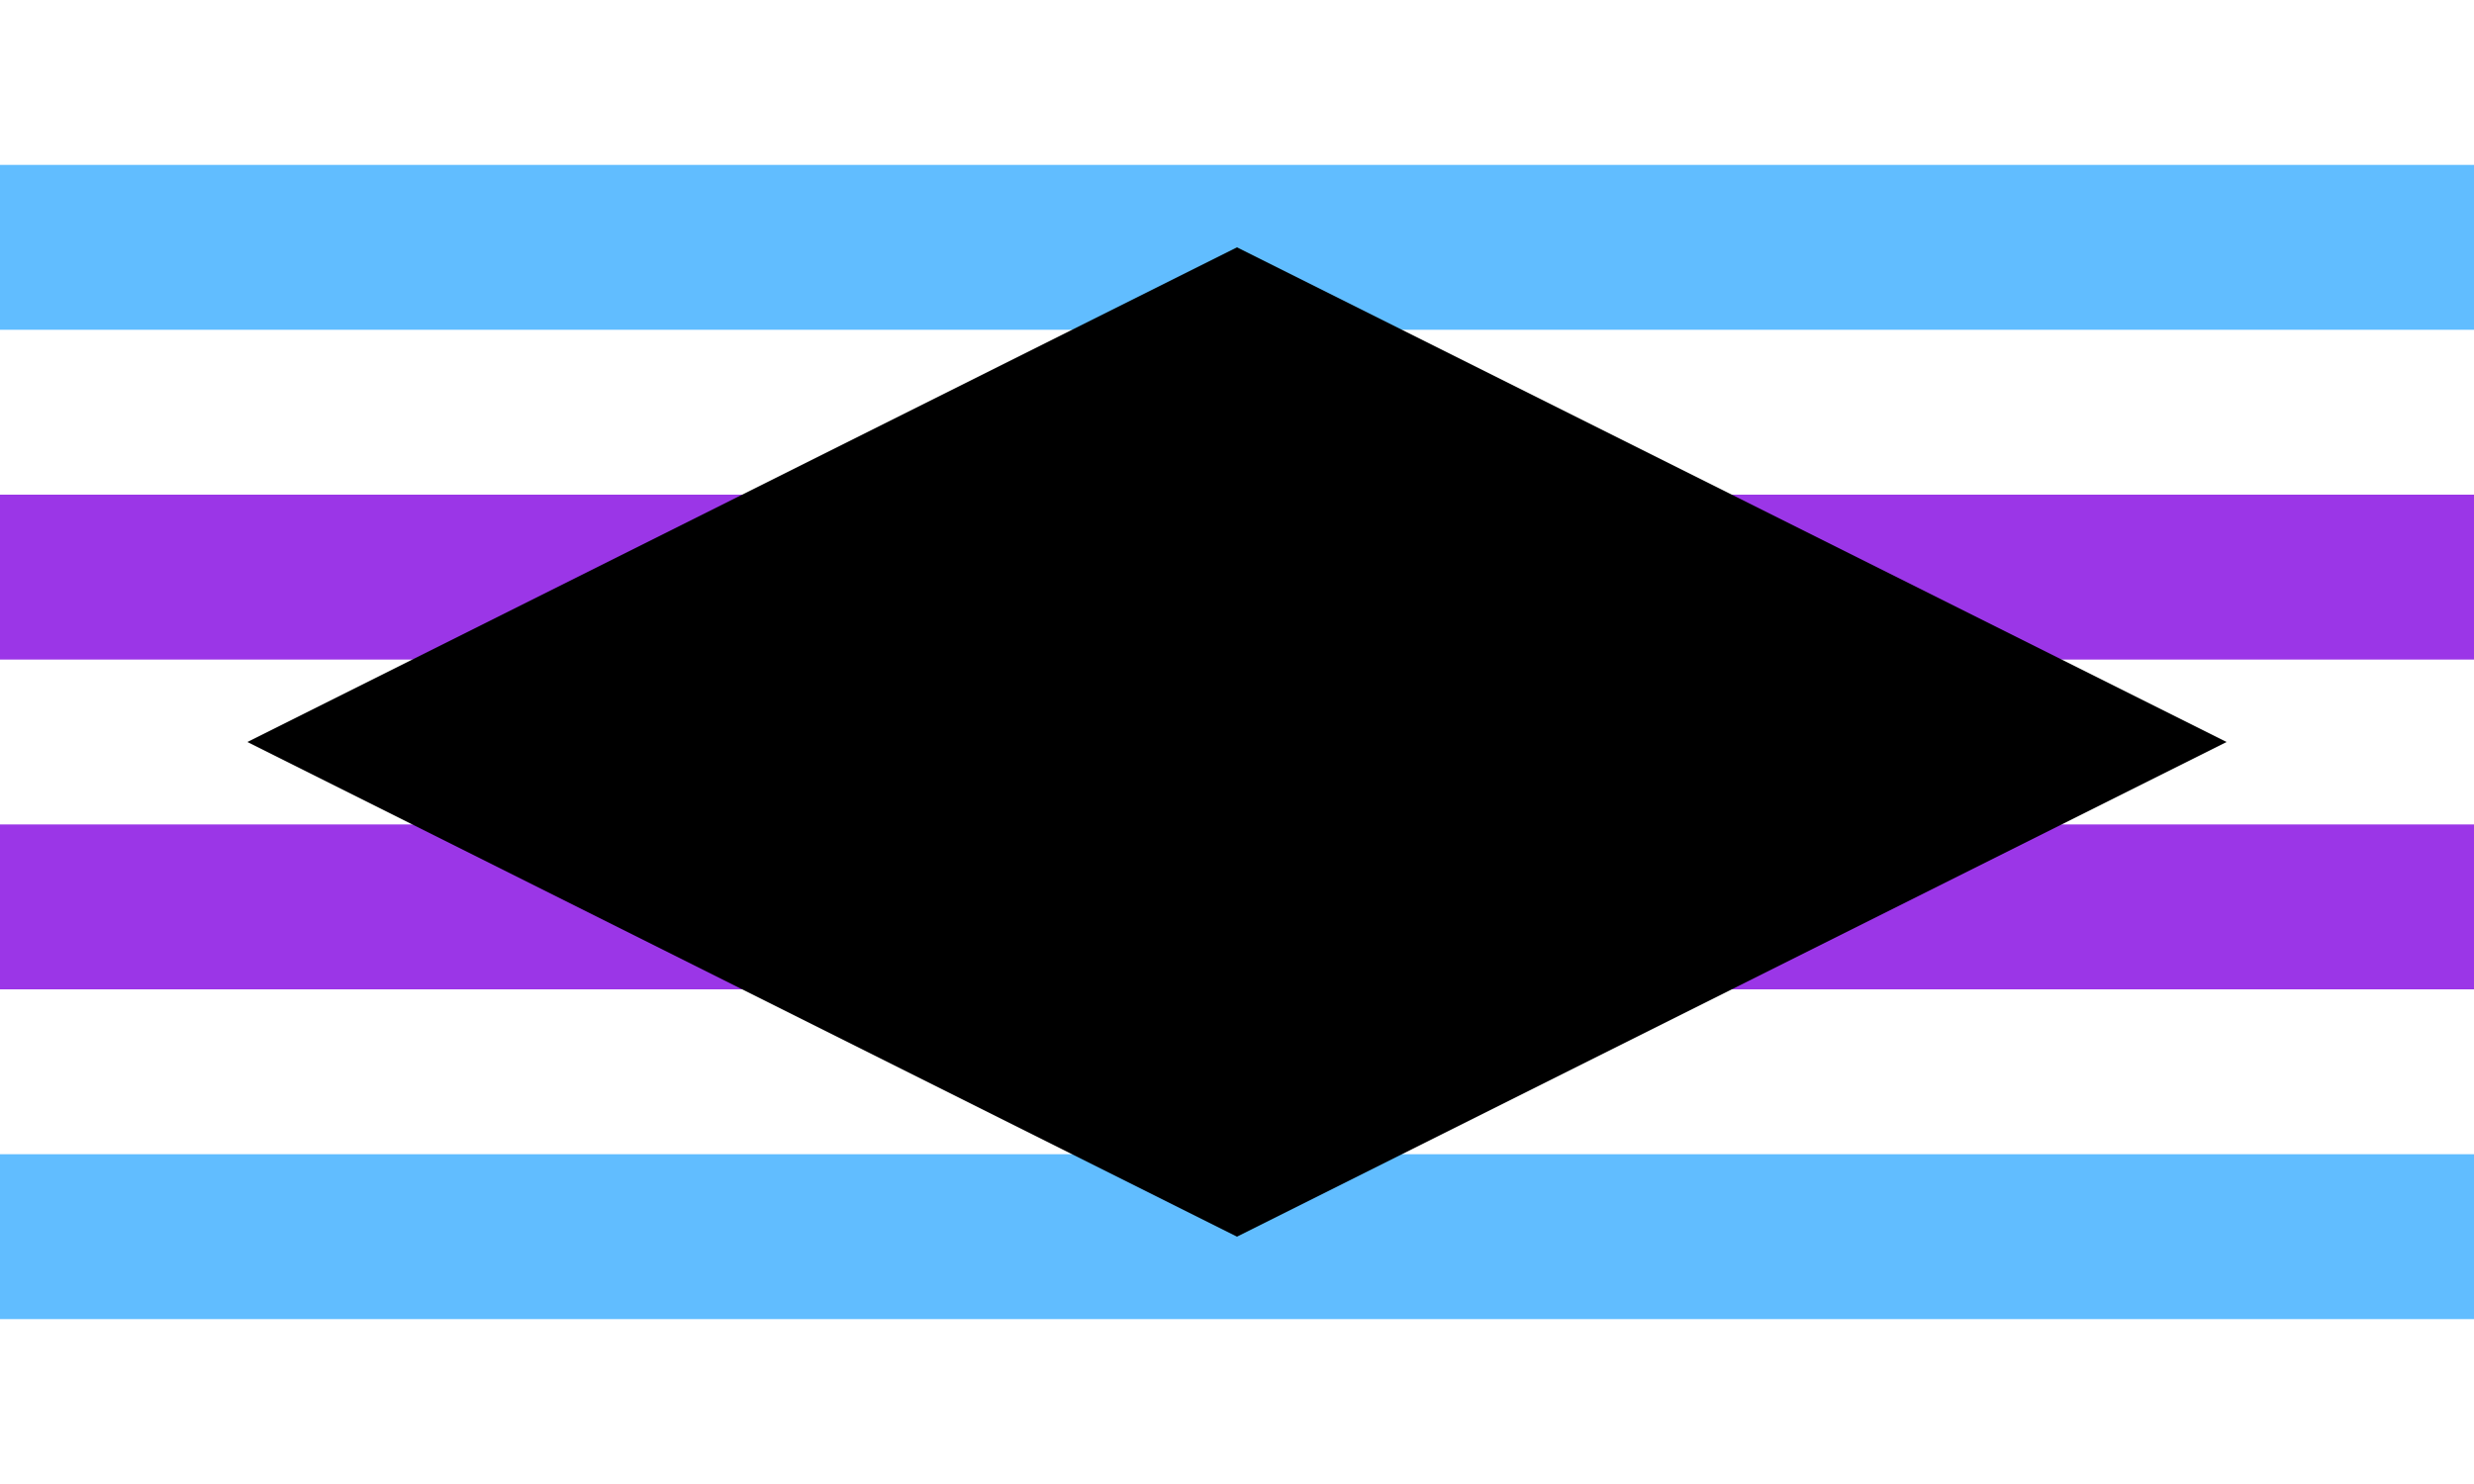
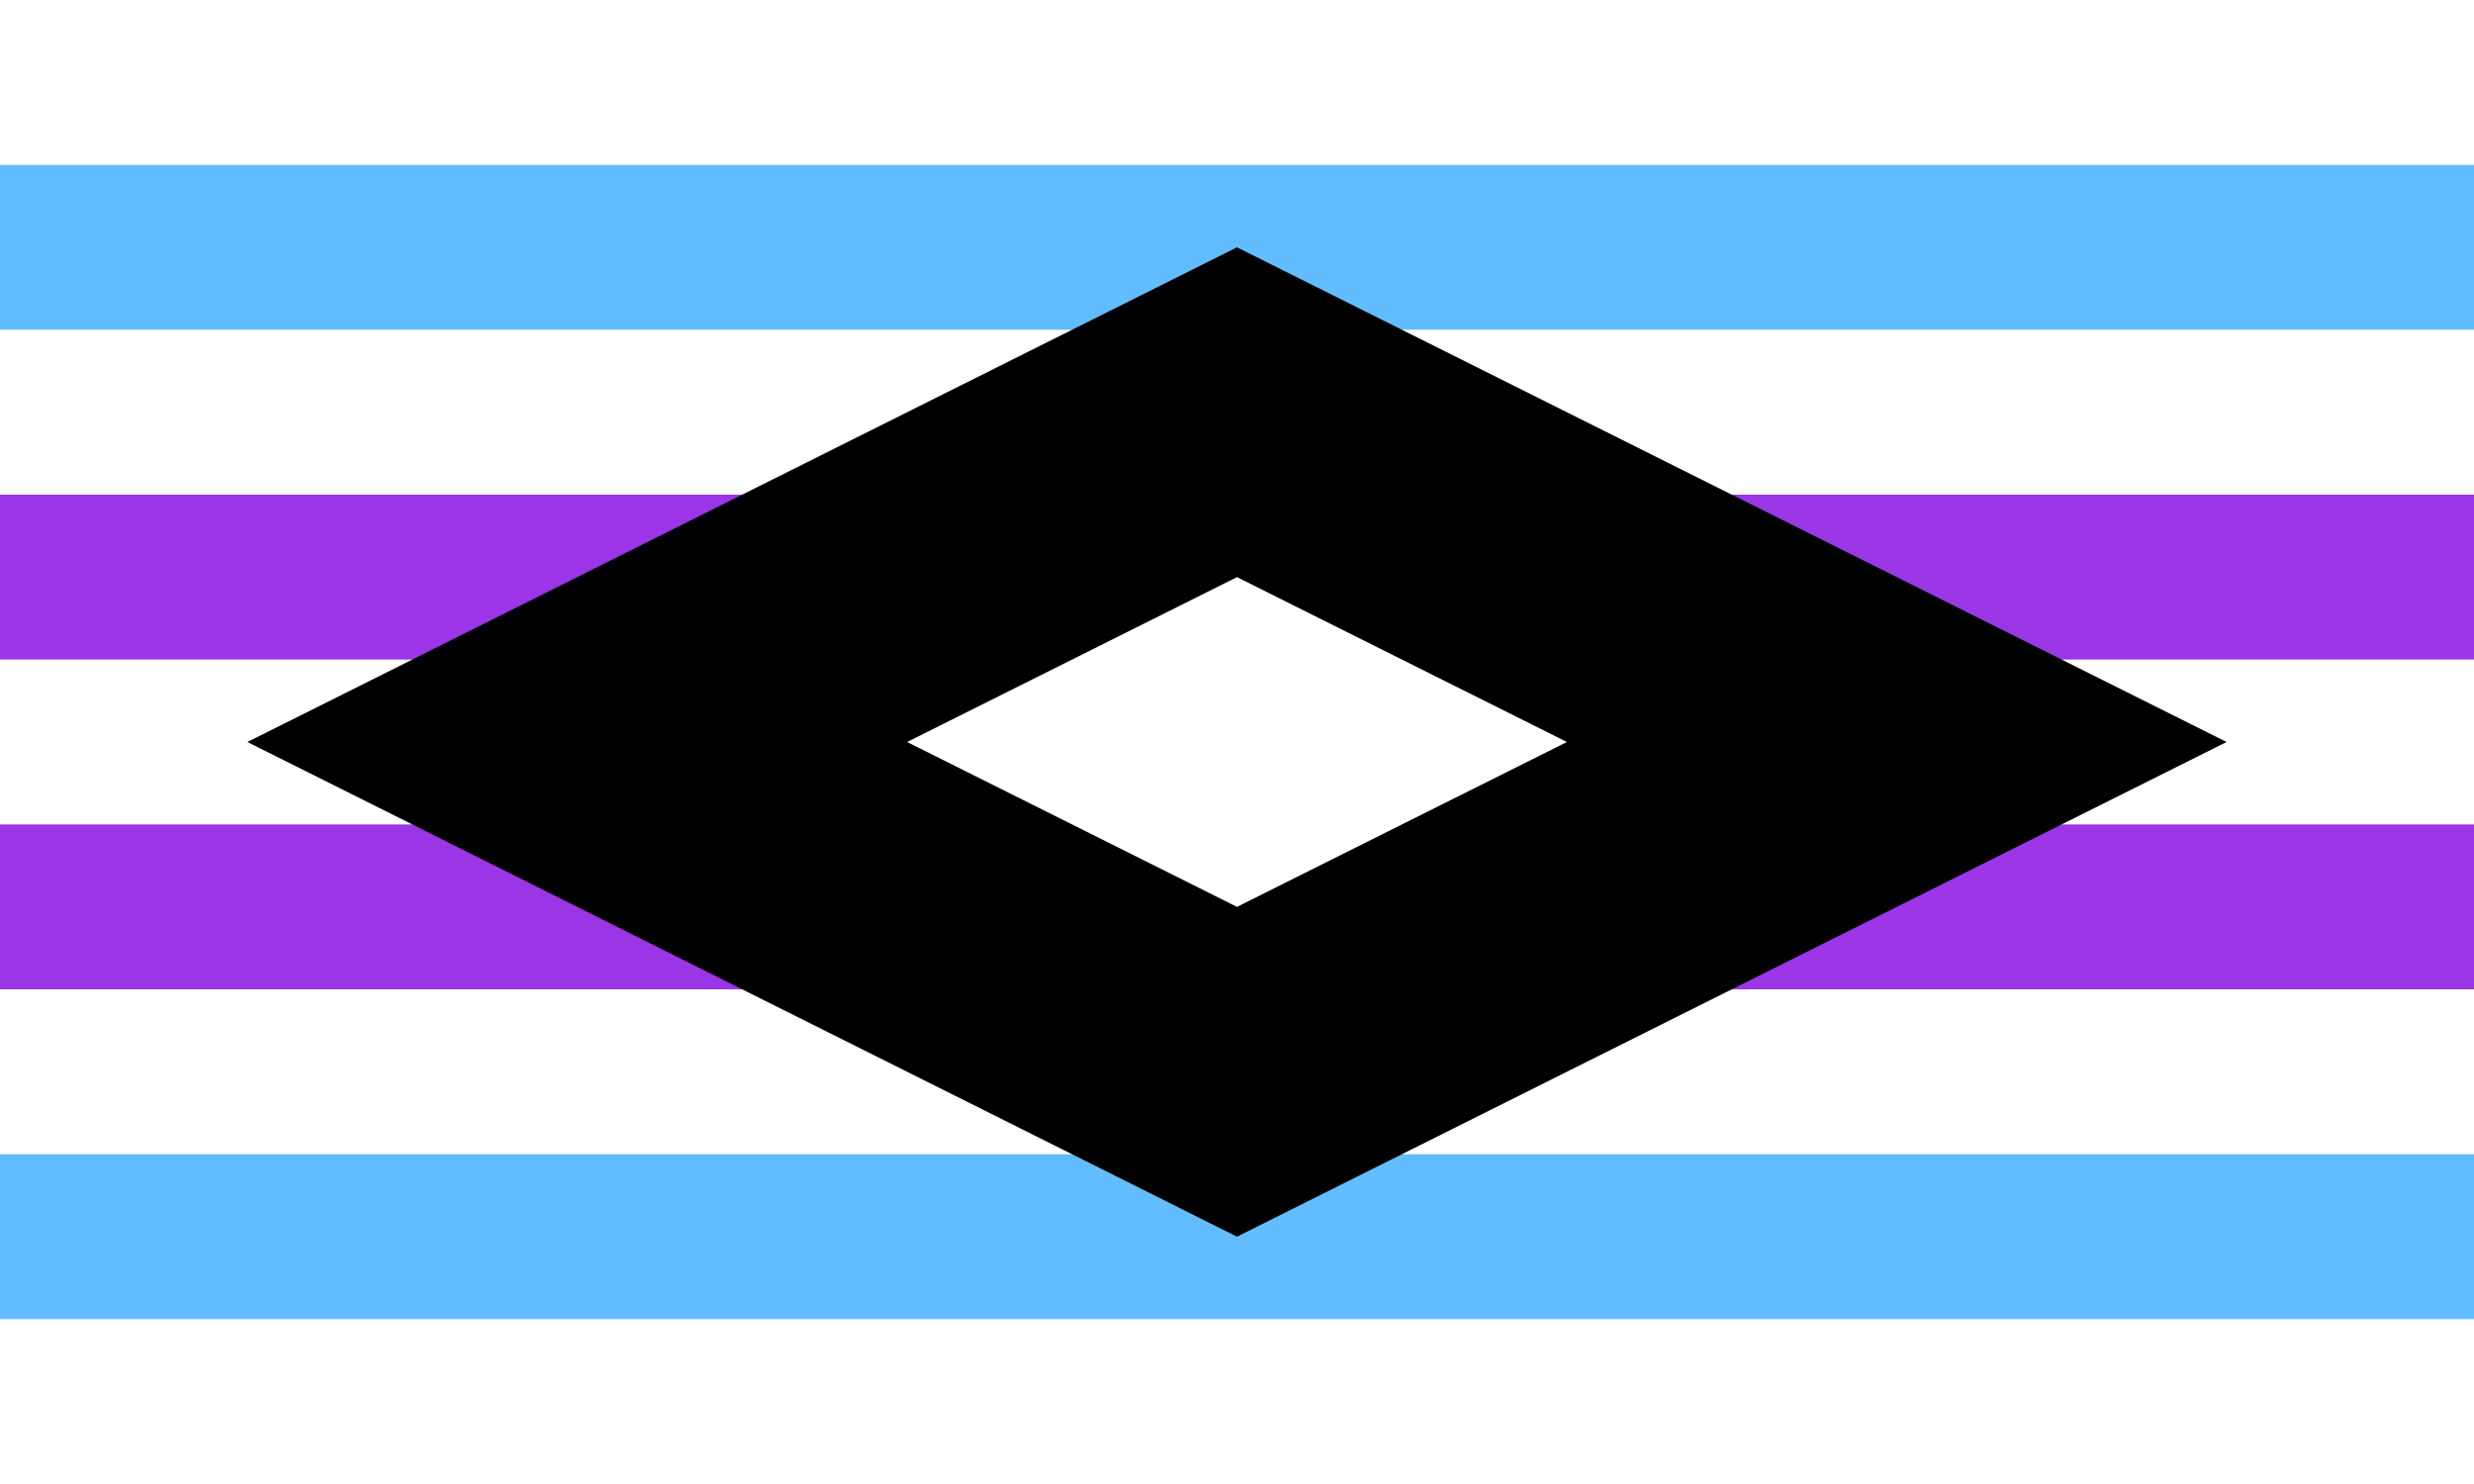
<svg xmlns="http://www.w3.org/2000/svg" width="500" height="300">
  <g>
-     <rect fill="#ffffff" stroke="#000000" stroke-width="0" stroke-dasharray="null" stroke-linejoin="null" stroke-linecap="null" x="0" y="0" width="500" height="300" id="svg_6" />
+     <rect id="svg_6" height="300" width="500" y="0" x="0" stroke-linecap="null" stroke-linejoin="null" stroke-dasharray="null" stroke-width="0" stroke="#000000" fill="#ffffff" />
  </g>
  <g>
-     <rect fill="#9b36e7" stroke-width="0" x="0" y="166.667" width="500" height="33.333" id="svg_1" stroke="#000000" />
-     <rect fill="#9b36e7" stroke-width="0" x="0" y="100" width="500" height="33.333" stroke="#000000" id="svg_2" />
-     <rect fill="#61bdff" stroke-width="0" x="0" y="33.333" width="500" height="33.333" stroke="#000000" id="svg_3" />
-     <rect fill="#61bdff" stroke-width="0" x="0" y="233.333" width="500" height="33.333" stroke="#000000" id="svg_4" />
+     <rect stroke="#000000" id="svg_1" height="33.333" width="500" y="166.667" x="0" stroke-width="0" fill="#9b36e7" />
+     <rect id="svg_2" stroke="#000000" height="33.333" width="500" y="100" x="0" stroke-width="0" fill="#9b36e7" />
+     <rect id="svg_3" stroke="#000000" height="33.333" width="500" y="33.333" x="0" stroke-width="0" fill="#61bdff" />
+     <rect id="svg_4" stroke="#000000" height="33.333" width="500" y="233.333" x="0" stroke-width="0" fill="#61bdff" />
  </g>
  <g>
-     <rect x="-1" y="-1" width="502" height="302" id="canvas_background" fill="none" />
-     <path fill="#000000" stroke="#000" stroke-width="0" d="m50,150l200,-100l200,100l-200,100l-200,-100z" id="svg_5" />
+     <rect fill="none" id="canvas_background" height="302" width="502" y="-1" x="-1" />
+     <path id="svg_5" d="m50,150l200,-100l200,100l-200,100l-200,-100z" stroke-width="0" stroke="#000" fill="#000000" />
+     <path stroke="#000" fill="#ffffff" stroke-width="0" d="m183.333,150l66.667,-33.333l66.667,33.333l-66.667,33.333l-66.667,-33.333z" id="svg_7" />
  </g>
</svg>
